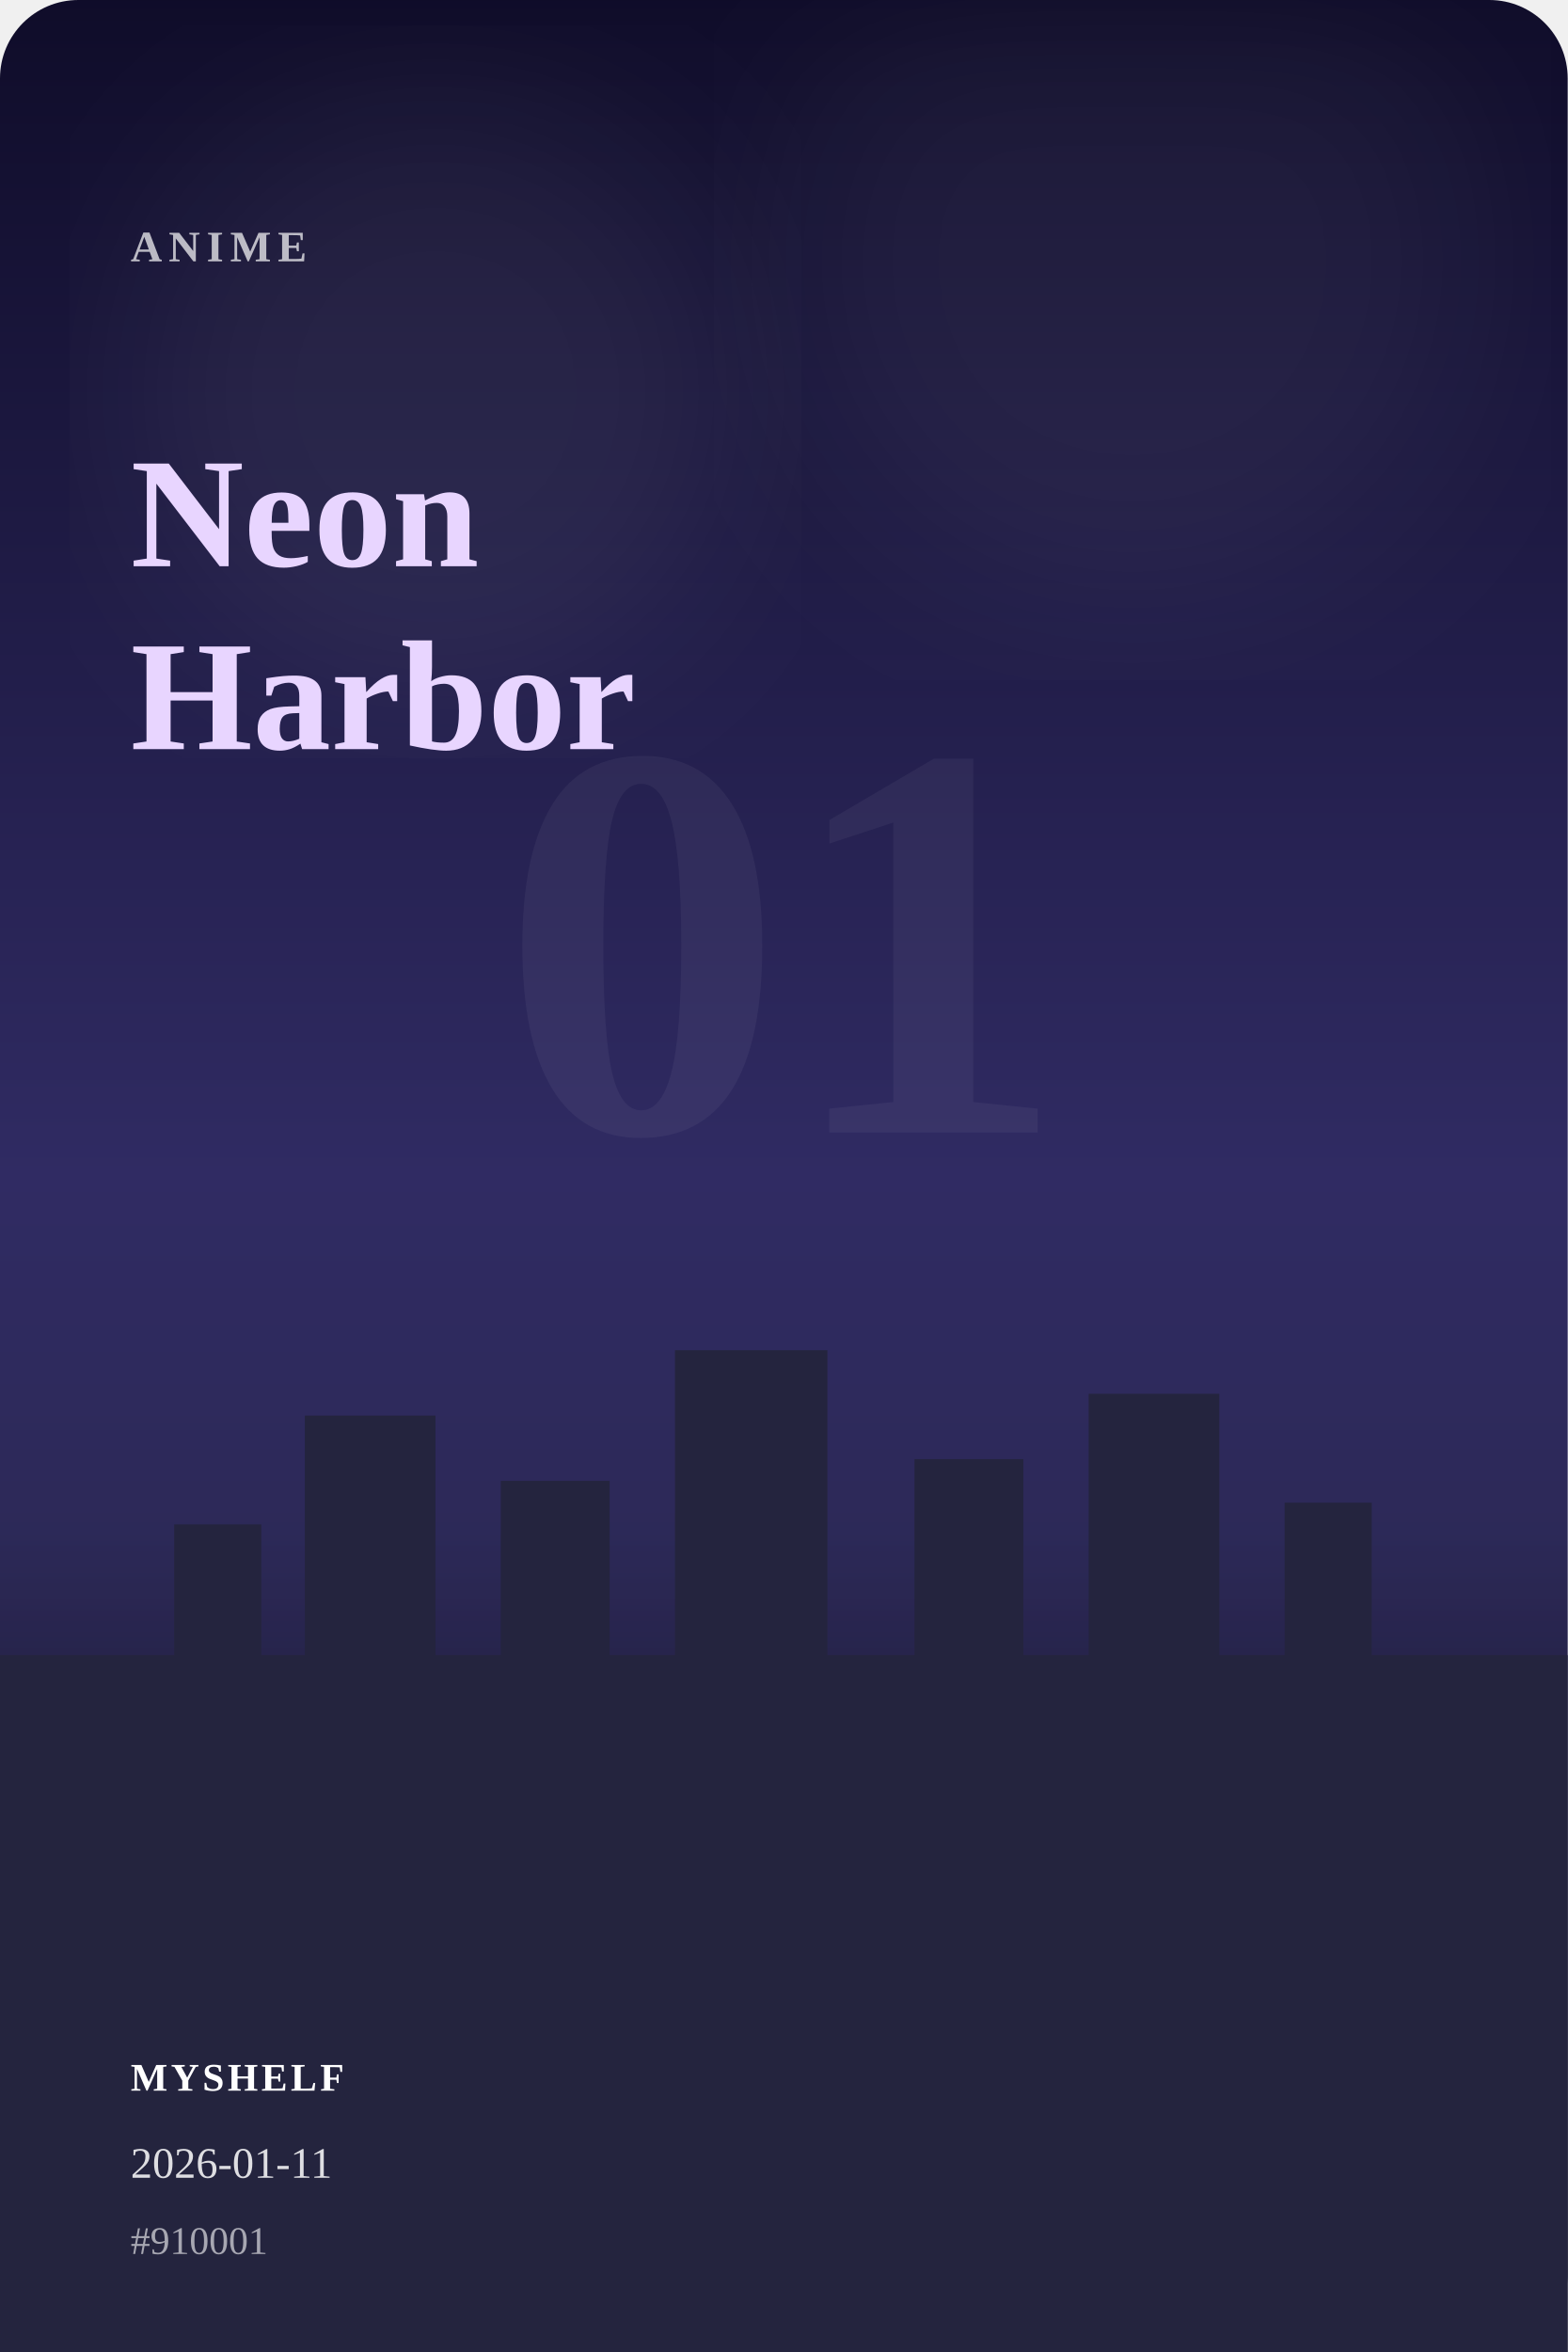
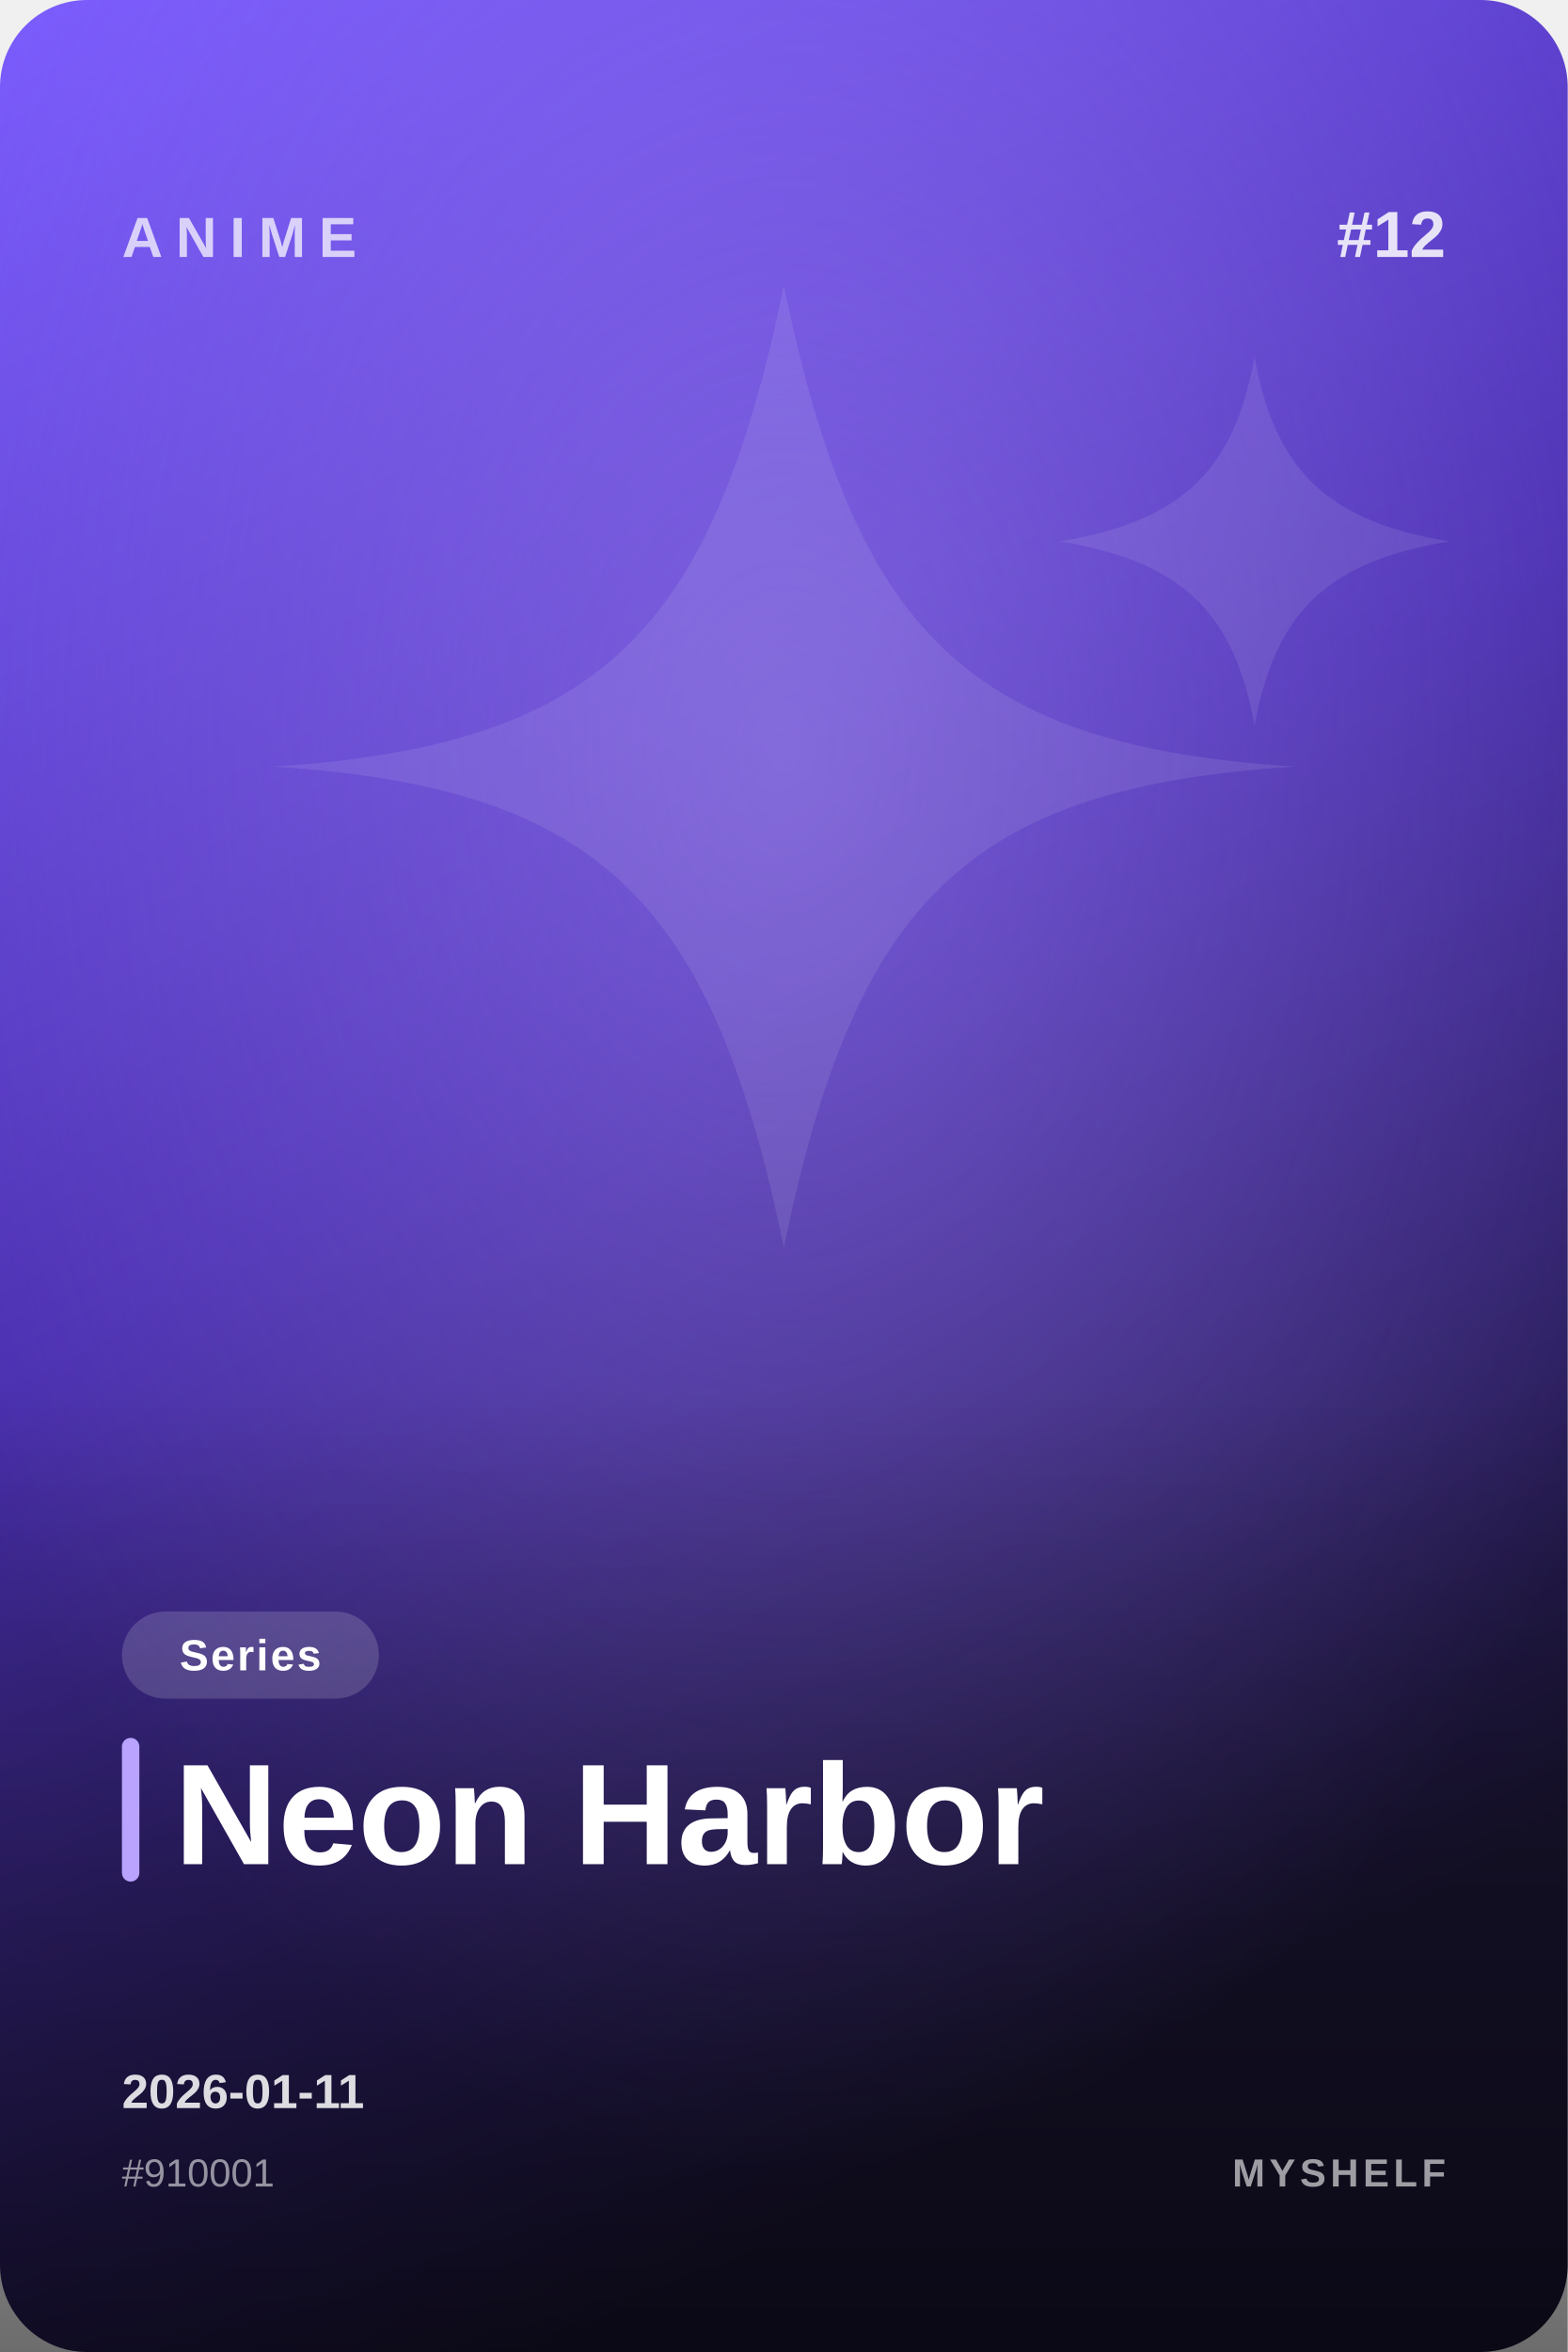
- <svg xmlns="http://www.w3.org/2000/svg" width="720" height="1080" viewBox="0 0 720 1080">
+ <svg xmlns="http://www.w3.org/2000/svg" width="720" height="1080" viewBox="0 0 720 1080" role="img" aria-label="Neon Harbor">
  <defs>
-     <linearGradient id="bg" x1="0" y1="0" x2="0" y2="1">
-       <stop offset="0%" stop-color="#0f0c29" />
-       <stop offset="50%" stop-color="#302b63" />
-       <stop offset="100%" stop-color="#24243e" />
+     <linearGradient id="bg" x1="0" y1="0" x2="0.35" y2="1">
+       <stop offset="0%" stop-color="#7b5cff" />
+       <stop offset="52%" stop-color="#4a2fb0" />
+       <stop offset="100%" stop-color="#191430" />
    </linearGradient>
-     <filter id="blur">
-       <feGaussianBlur stdDeviation="40" />
-     </filter>
-     <linearGradient id="fadeBottom" x1="0" y1="0" x2="0" y2="1">
-       <stop offset="0%" stop-color="rgba(0,0,0,0)" />
-       <stop offset="100%" stop-color="rgba(0,0,0,0.6)" />
+     <radialGradient id="glow" cx="0.5" cy="0.32" r="0.6">
+       <stop offset="0%" stop-color="#a78bfa" stop-opacity="0.45" />
+       <stop offset="100%" stop-color="#a78bfa" stop-opacity="0" />
+     </radialGradient>
+     <linearGradient id="fade" x1="0" y1="0" x2="0" y2="1">
+       <stop offset="0%" stop-color="#000000" stop-opacity="0" />
+       <stop offset="100%" stop-color="#000000" stop-opacity="0.55" />
    </linearGradient>
  </defs>
-   <rect width="720" height="1080" rx="36" fill="url(#bg)" />
-   <circle cx="200" cy="180" r="140" fill="white" opacity="0.06" filter="url(#blur)" />
-   <circle cx="520" cy="120" r="160" fill="white" opacity="0.05" filter="url(#blur)" />
-   <text x="360" y="520" text-anchor="middle" font-size="260" font-weight="800" fill="rgba(255,255,255,0.05)">
-     01
-   </text>
-   <text x="60" y="260" font-size="72" font-weight="800" fill="#e8d5ff">
-     Neon
-   </text>
-   <text x="60" y="344" font-size="72" font-weight="800" fill="#e8d5ff">
-     Harbor
-   </text>
-   <text x="60" y="120" font-size="20" font-weight="700" letter-spacing="3" fill="rgba(255,255,255,0.7)">
-     ANIME
-   </text>
-   <rect x="0" y="700" width="720" height="380" fill="url(#fadeBottom)" />
-   <rect x="0" y="760" width="720" height="320" fill="#24243e" />
-   <rect x="80" y="700" width="40" height="80" fill="#24243e" />
-   <rect x="140" y="650" width="60" height="130" fill="#24243e" />
-   <rect x="230" y="680" width="50" height="100" fill="#24243e" />
-   <rect x="310" y="620" width="70" height="160" fill="#24243e" />
-   <rect x="420" y="670" width="50" height="110" fill="#24243e" />
-   <rect x="500" y="640" width="60" height="140" fill="#24243e" />
-   <rect x="590" y="690" width="40" height="90" fill="#24243e" />
-   <text x="60" y="960" font-size="18" font-weight="700" fill="white" letter-spacing="1.5">
-     MYSHELF
-   </text>
-   <text x="60" y="1000" font-size="20" fill="rgba(255,255,255,0.85)">
-     2026-01-11
-   </text>
-   <text x="60" y="1035" font-size="18" fill="rgba(255,255,255,0.6)">
-     #910001
-   </text>
+   <rect width="720" height="1080" rx="40" fill="url(#bg)" />
+   <rect width="720" height="1080" rx="40" fill="url(#glow)" />
+   <g opacity="0.09" transform="translate(360,352) scale(2.35) translate(-360,-430)">
+     <path d="M360 336 C 374 404, 396 426, 460 430 C 396 434, 374 456, 360 524 C 346 456, 324 434, 260 430 C 324 426, 346 404, 360 336 Z" fill="#ffffff" />
+     <path d="M452 350 C 456 372, 466 382, 490 386 C 466 390, 456 400, 452 422 C 448 400, 438 390, 414 386 C 438 382, 448 372, 452 350 Z" fill="#ffffff" />
+   </g>
+   <text x="56" y="118" font-family="'Segoe UI',Arial,sans-serif" font-size="26" font-weight="700" letter-spacing="6" fill="#ffffff" fill-opacity="0.72">ANIME</text>
+   <text x="664" y="118" text-anchor="end" font-family="'Segoe UI',Arial,sans-serif" font-size="30" font-weight="800" fill="#ffffff" fill-opacity="0.85">#12</text>
+   <rect x="0" y="640" width="720" height="440" fill="url(#fade)" />
+   <rect x="56" y="740" width="118" height="40" rx="20" fill="#ffffff" fill-opacity="0.16" />
+   <text x="115" y="767" text-anchor="middle" font-family="'Segoe UI',Arial,sans-serif" font-size="20" font-weight="700" letter-spacing="1" fill="#ffffff">Series</text>
+   <rect x="56" y="798" width="8" height="66" rx="4" fill="#b9a3ff" />
+   <text x="80" y="856" font-family="'Segoe UI',Arial,sans-serif" font-size="66" font-weight="800" fill="#ffffff">Neon Harbor</text>
+   <text x="56" y="968" font-family="'Segoe UI',Arial,sans-serif" font-size="22" font-weight="600" fill="#ffffff" fill-opacity="0.85">2026-01-11</text>
+   <text x="56" y="1004" font-family="'Segoe UI',Arial,sans-serif" font-size="18" fill="#ffffff" fill-opacity="0.55">#910001</text>
+   <text x="664" y="1004" text-anchor="end" font-family="'Segoe UI',Arial,sans-serif" font-size="18" font-weight="700" letter-spacing="2" fill="#ffffff" fill-opacity="0.6">MYSHELF</text>
</svg>
